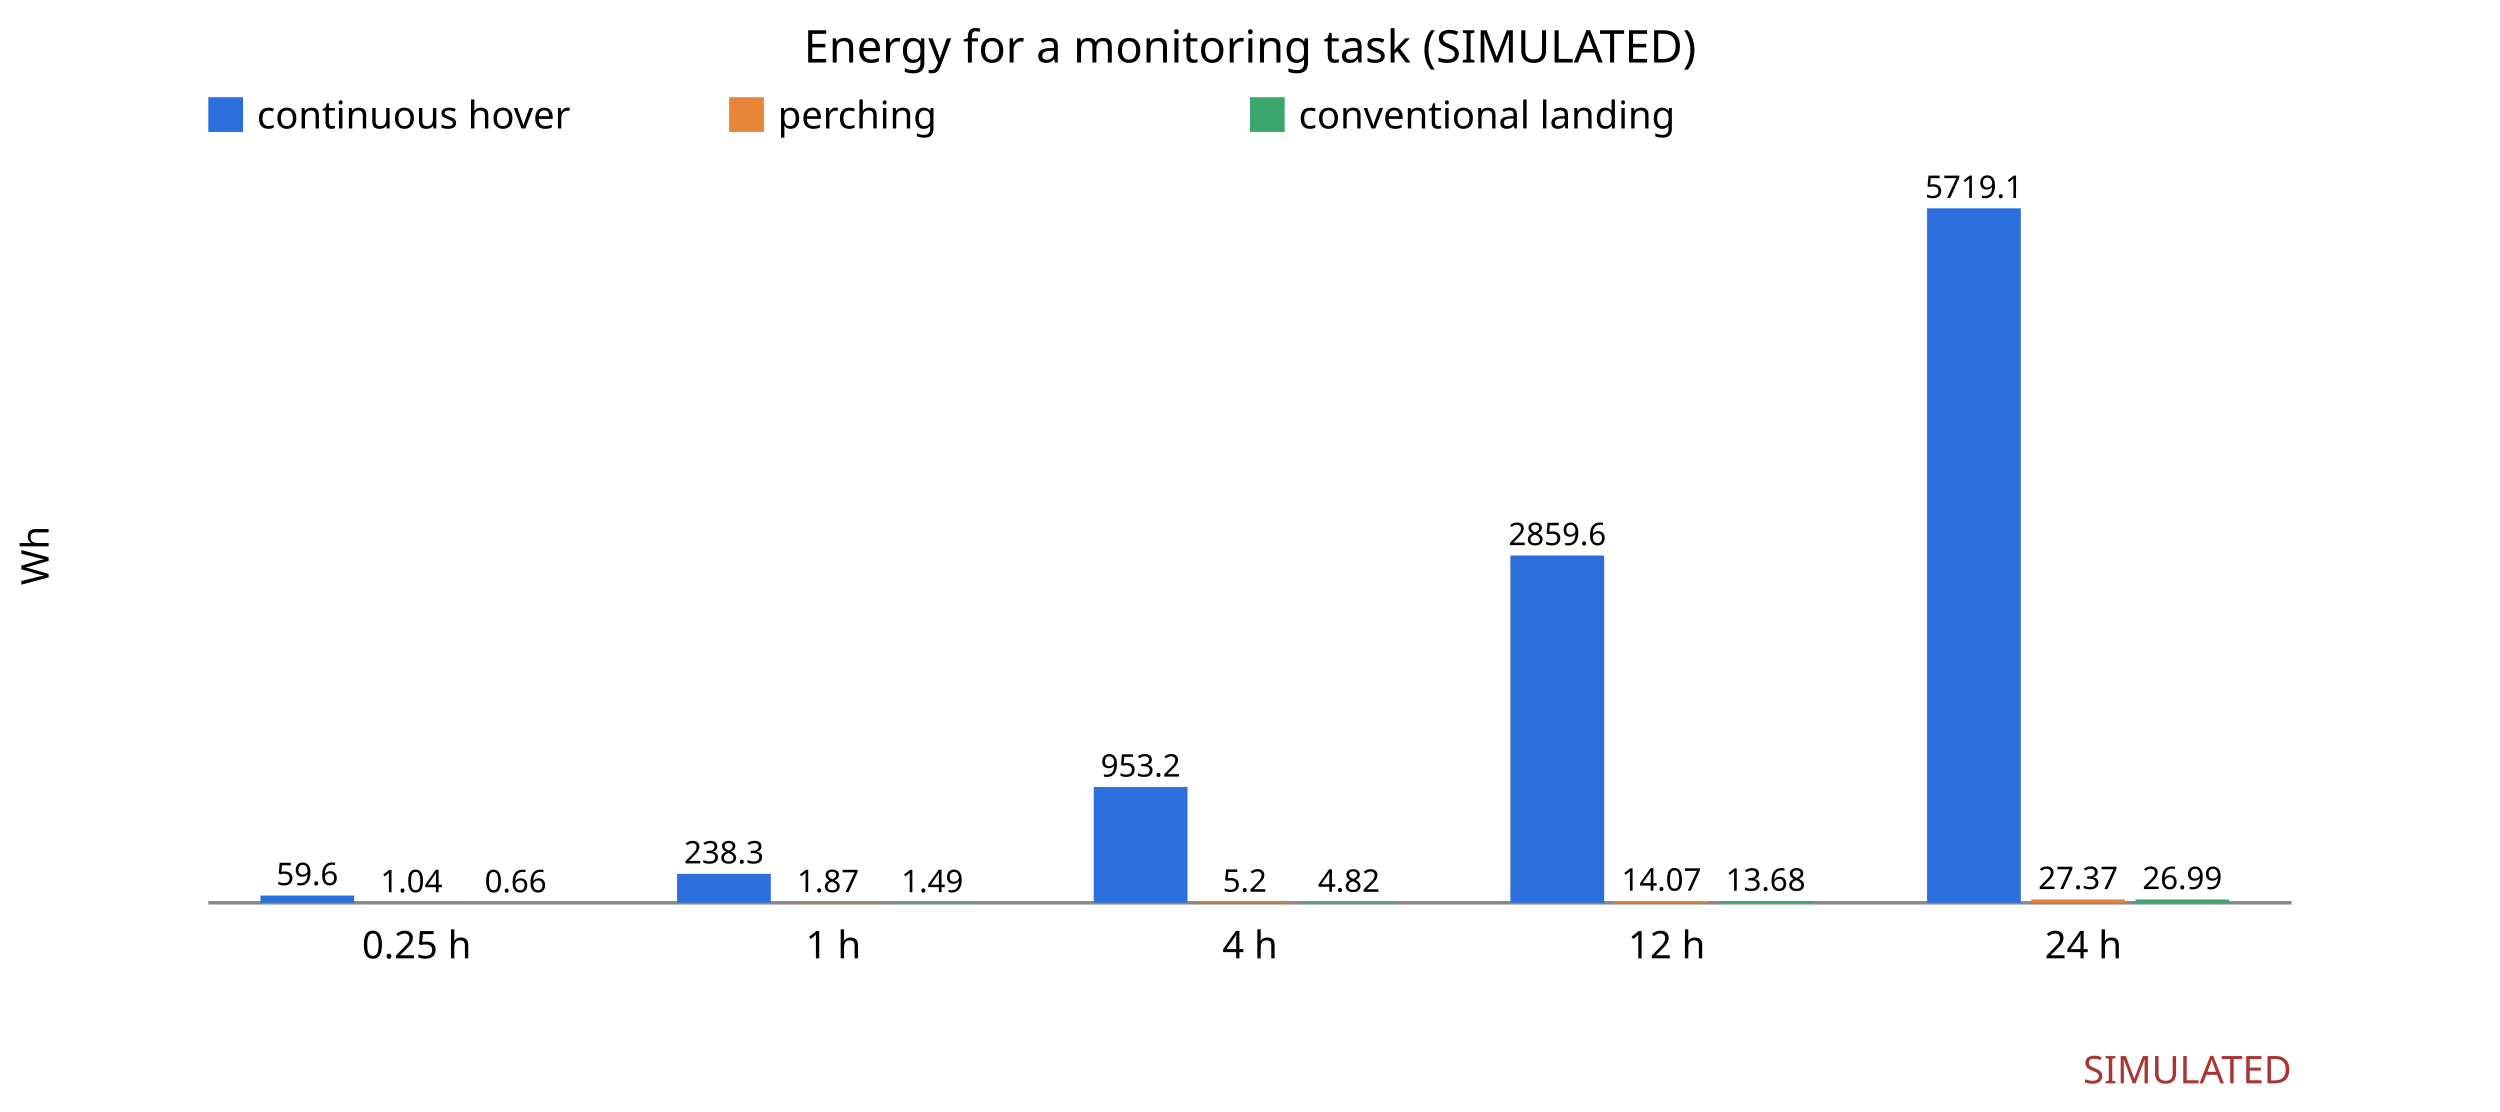
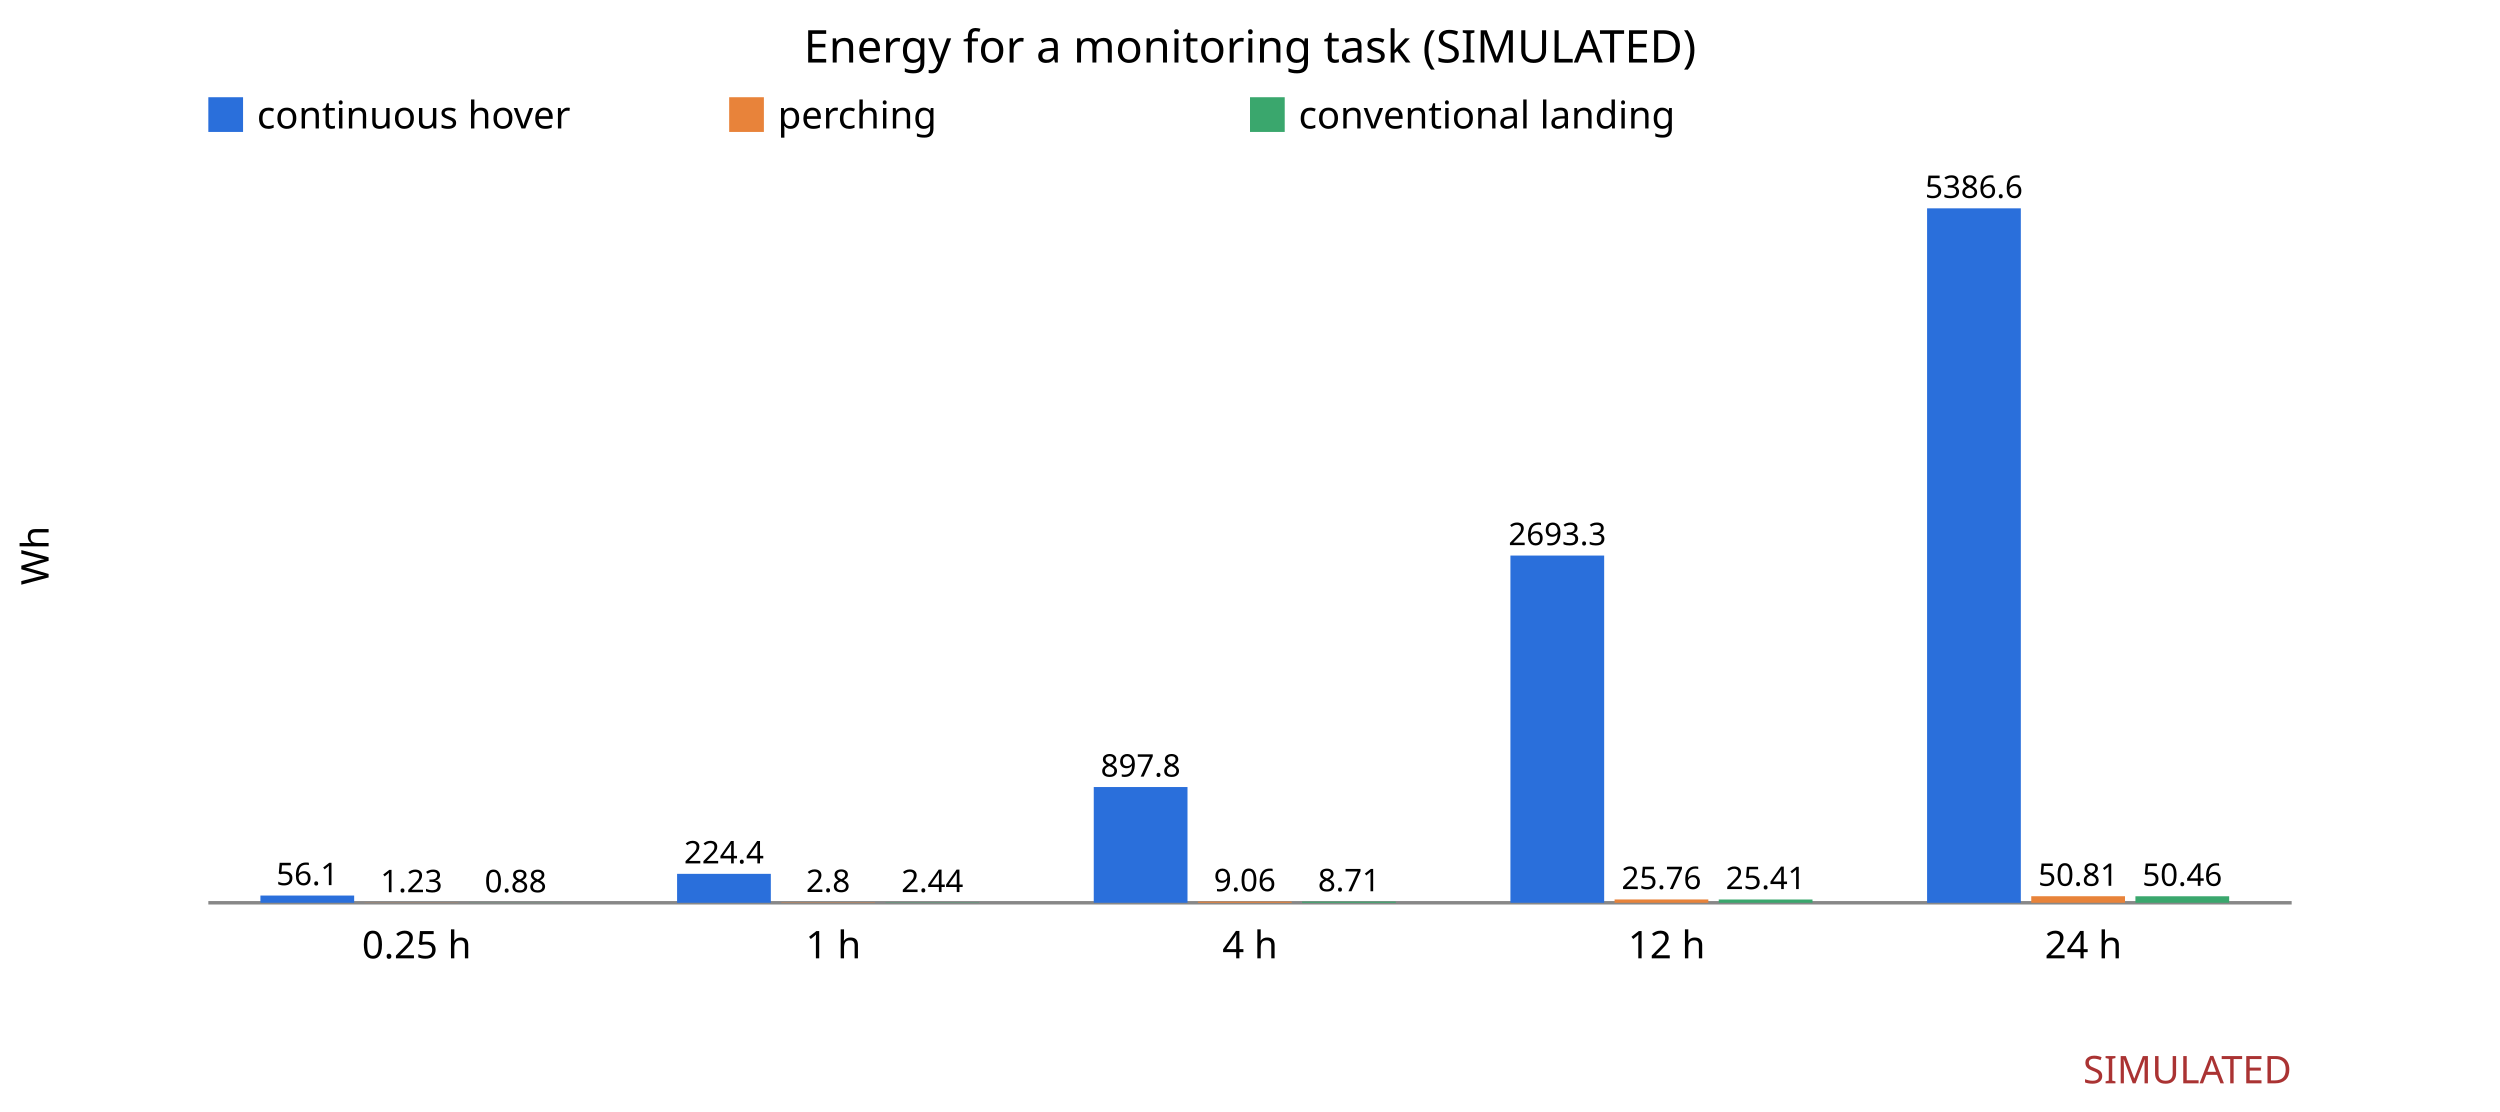
<svg xmlns="http://www.w3.org/2000/svg" viewBox="0 0 720 320" font-family="sans-serif" font-size="11">
  <text x="360.0" y="18" text-anchor="middle" font-size="13">Energy for a monitoring task (SIMULATED)</text>
  <line x1="60" y1="260" x2="660" y2="260" stroke="#888" />
  <text x="120.0" y="276" text-anchor="middle">0.25 h</text>
-   <rect x="75.0" y="257.916" width="27.0" height="2.084" fill="#2a6fdb" />
-   <text x="88.5" y="254.916" text-anchor="middle" font-size="9">59.6</text>
-   <rect x="105.0" y="259.964" width="27.0" height="0.036" fill="#e8833a" />
-   <text x="118.5" y="256.964" text-anchor="middle" font-size="9">1.04</text>
-   <rect x="135.0" y="259.977" width="27.0" height="0.023" fill="#3aa76d" />
-   <text x="148.5" y="256.977" text-anchor="middle" font-size="9">0.66</text>
+   <rect x="75.0" y="257.917" width="27.0" height="2.083" fill="#2a6fdb" />
+   <text x="88.5" y="254.917" text-anchor="middle" font-size="9">56.1</text>
+   <rect x="105.0" y="259.954" width="27.0" height="0.046" fill="#e8833a" />
+   <text x="118.5" y="256.954" text-anchor="middle" font-size="9">1.23</text>
+   <rect x="135.0" y="259.967" width="27.0" height="0.033" fill="#3aa76d" />
+   <text x="148.5" y="256.967" text-anchor="middle" font-size="9">0.88</text>
  <text x="240.0" y="276" text-anchor="middle">1 h</text>
-   <rect x="195.0" y="251.667" width="27.0" height="8.333" fill="#2a6fdb" />
-   <text x="208.5" y="248.667" text-anchor="middle" font-size="9">238.3</text>
-   <rect x="225.0" y="259.935" width="27.0" height="0.065" fill="#e8833a" />
-   <text x="238.5" y="256.935" text-anchor="middle" font-size="9">1.87</text>
-   <rect x="255.0" y="259.948" width="27.0" height="0.052" fill="#3aa76d" />
-   <text x="268.5" y="256.948" text-anchor="middle" font-size="9">1.49</text>
+   <rect x="195.0" y="251.668" width="27.0" height="8.332" fill="#2a6fdb" />
+   <text x="208.5" y="248.668" text-anchor="middle" font-size="9">224.4</text>
+   <rect x="225.0" y="259.896" width="27.0" height="0.104" fill="#e8833a" />
+   <text x="238.5" y="256.896" text-anchor="middle" font-size="9">2.8</text>
+   <rect x="255.0" y="259.909" width="27.0" height="0.091" fill="#3aa76d" />
+   <text x="268.5" y="256.909" text-anchor="middle" font-size="9">2.44</text>
  <text x="360.0" y="276" text-anchor="middle">4 h</text>
-   <rect x="315.0" y="226.666" width="27.0" height="33.334" fill="#2a6fdb" />
-   <text x="328.5" y="223.666" text-anchor="middle" font-size="9">953.2</text>
-   <rect x="345.0" y="259.818" width="27.0" height="0.182" fill="#e8833a" />
-   <text x="358.5" y="256.818" text-anchor="middle" font-size="9">5.2</text>
-   <rect x="375.0" y="259.831" width="27.0" height="0.169" fill="#3aa76d" />
-   <text x="388.5" y="256.831" text-anchor="middle" font-size="9">4.82</text>
+   <rect x="315.0" y="226.665" width="27.0" height="33.335" fill="#2a6fdb" />
+   <text x="328.5" y="223.665" text-anchor="middle" font-size="9">897.8</text>
+   <rect x="345.0" y="259.664" width="27.0" height="0.336" fill="#e8833a" />
+   <text x="358.5" y="256.664" text-anchor="middle" font-size="9">9.06</text>
+   <rect x="375.0" y="259.677" width="27.0" height="0.323" fill="#3aa76d" />
+   <text x="388.5" y="256.677" text-anchor="middle" font-size="9">8.71</text>
  <text x="480.0" y="276" text-anchor="middle">12 h</text>
-   <rect x="435.0" y="159.998" width="27.0" height="100.002" fill="#2a6fdb" />
-   <text x="448.5" y="156.998" text-anchor="middle" font-size="9">2859.6</text>
-   <rect x="465.0" y="259.508" width="27.0" height="0.492" fill="#e8833a" />
-   <text x="478.5" y="256.508" text-anchor="middle" font-size="9">14.07</text>
-   <rect x="495.0" y="259.522" width="27.0" height="0.478" fill="#3aa76d" />
-   <text x="508.5" y="256.522" text-anchor="middle" font-size="9">13.68</text>
+   <rect x="435.0" y="160.0" width="27.0" height="100.0" fill="#2a6fdb" />
+   <text x="448.5" y="157.0" text-anchor="middle" font-size="9">2693.3</text>
+   <rect x="465.0" y="259.044" width="27.0" height="0.956" fill="#e8833a" />
+   <text x="478.5" y="256.044" text-anchor="middle" font-size="9">25.76</text>
+   <rect x="495.0" y="259.057" width="27.0" height="0.943" fill="#3aa76d" />
+   <text x="508.5" y="256.057" text-anchor="middle" font-size="9">25.41</text>
  <text x="600.0" y="276" text-anchor="middle">24 h</text>
  <rect x="555.0" y="60.0" width="27.0" height="200.0" fill="#2a6fdb" />
-   <text x="568.5" y="57.0" text-anchor="middle" font-size="9">5719.1</text>
-   <rect x="585.0" y="259.043" width="27.0" height="0.957" fill="#e8833a" />
-   <text x="598.5" y="256.043" text-anchor="middle" font-size="9">27.37</text>
-   <rect x="615.0" y="259.056" width="27.0" height="0.944" fill="#3aa76d" />
-   <text x="628.5" y="256.056" text-anchor="middle" font-size="9">26.99</text>
+   <text x="568.5" y="57.0" text-anchor="middle" font-size="9">5386.6</text>
+   <rect x="585.0" y="258.113" width="27.0" height="1.887" fill="#e8833a" />
+   <text x="598.5" y="255.113" text-anchor="middle" font-size="9">50.81</text>
+   <rect x="615.0" y="258.126" width="27.0" height="1.874" fill="#3aa76d" />
+   <text x="628.5" y="255.126" text-anchor="middle" font-size="9">50.46</text>
  <rect x="60" y="28" width="10" height="10" fill="#2a6fdb" />
  <text x="74" y="37">continuous hover</text>
  <rect x="210" y="28" width="10" height="10" fill="#e8833a" />
  <text x="224" y="37">perching</text>
  <rect x="360" y="28" width="10" height="10" fill="#3aa76d" />
  <text x="374" y="37">conventional landing</text>
  <text x="14" y="160.0" transform="rotate(-90 14 160.0)" text-anchor="middle">Wh</text>
  <text x="660" y="312" text-anchor="end" fill="#a33">SIMULATED</text>
</svg>
